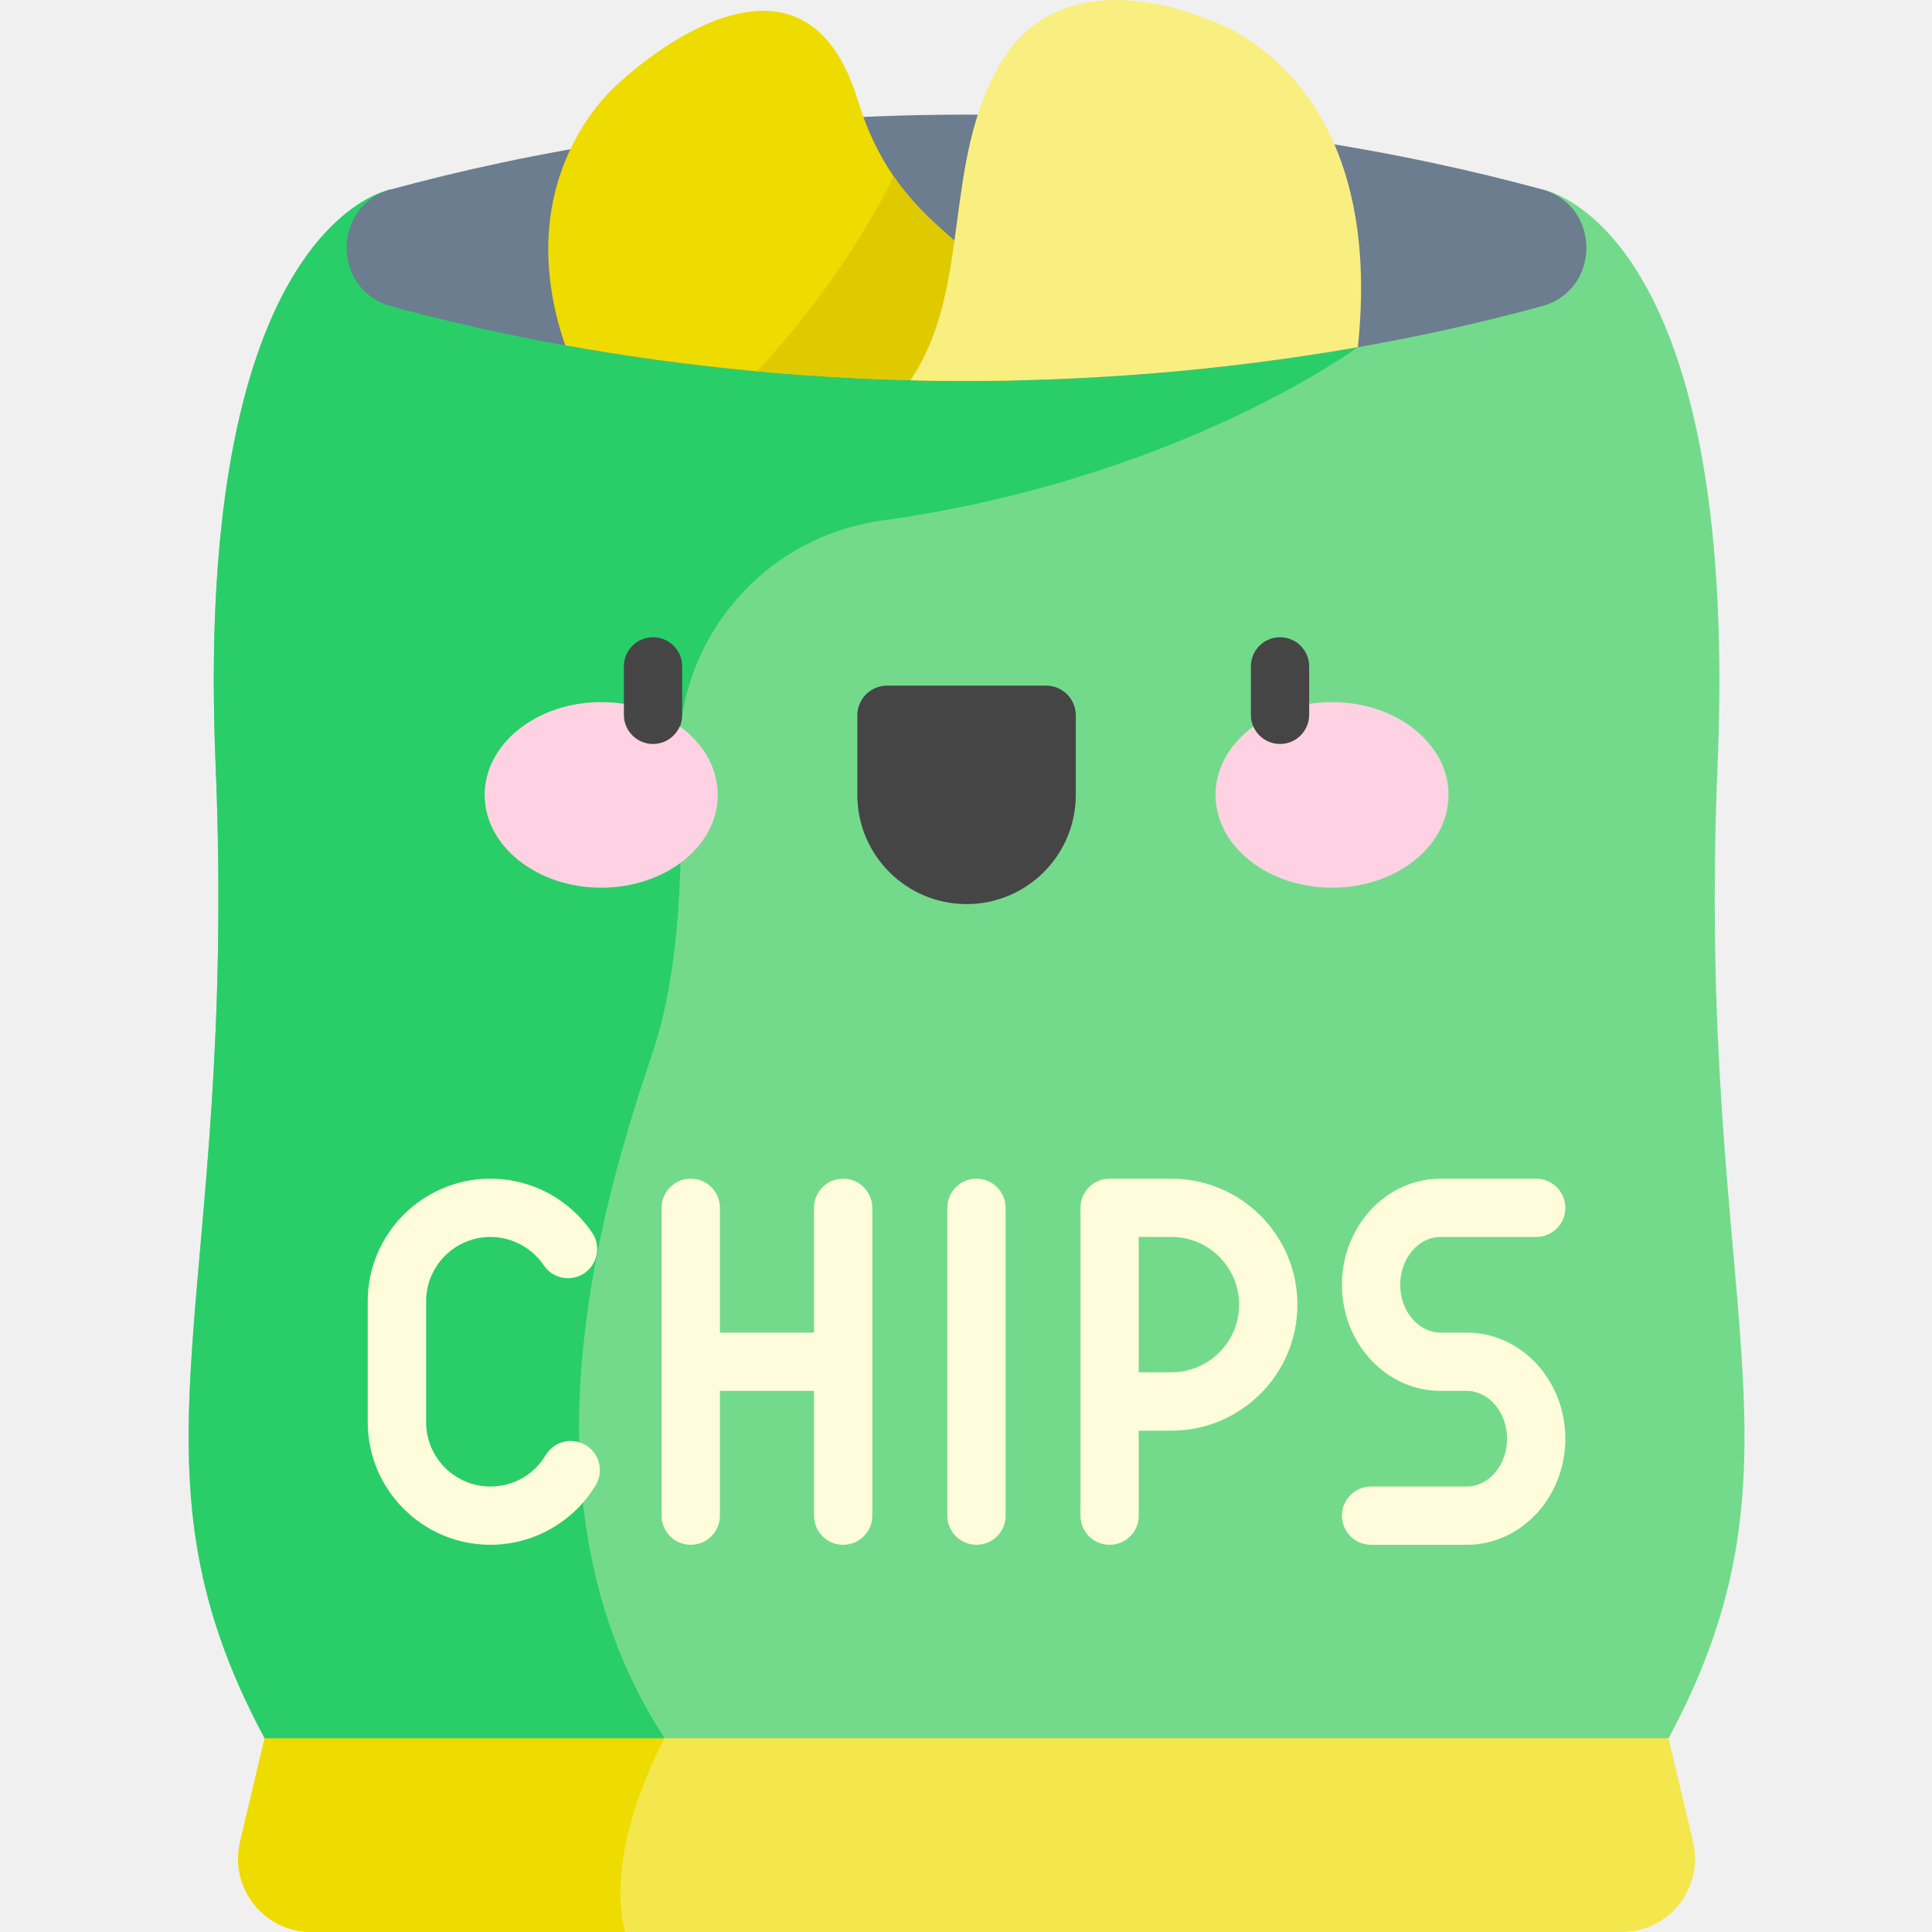
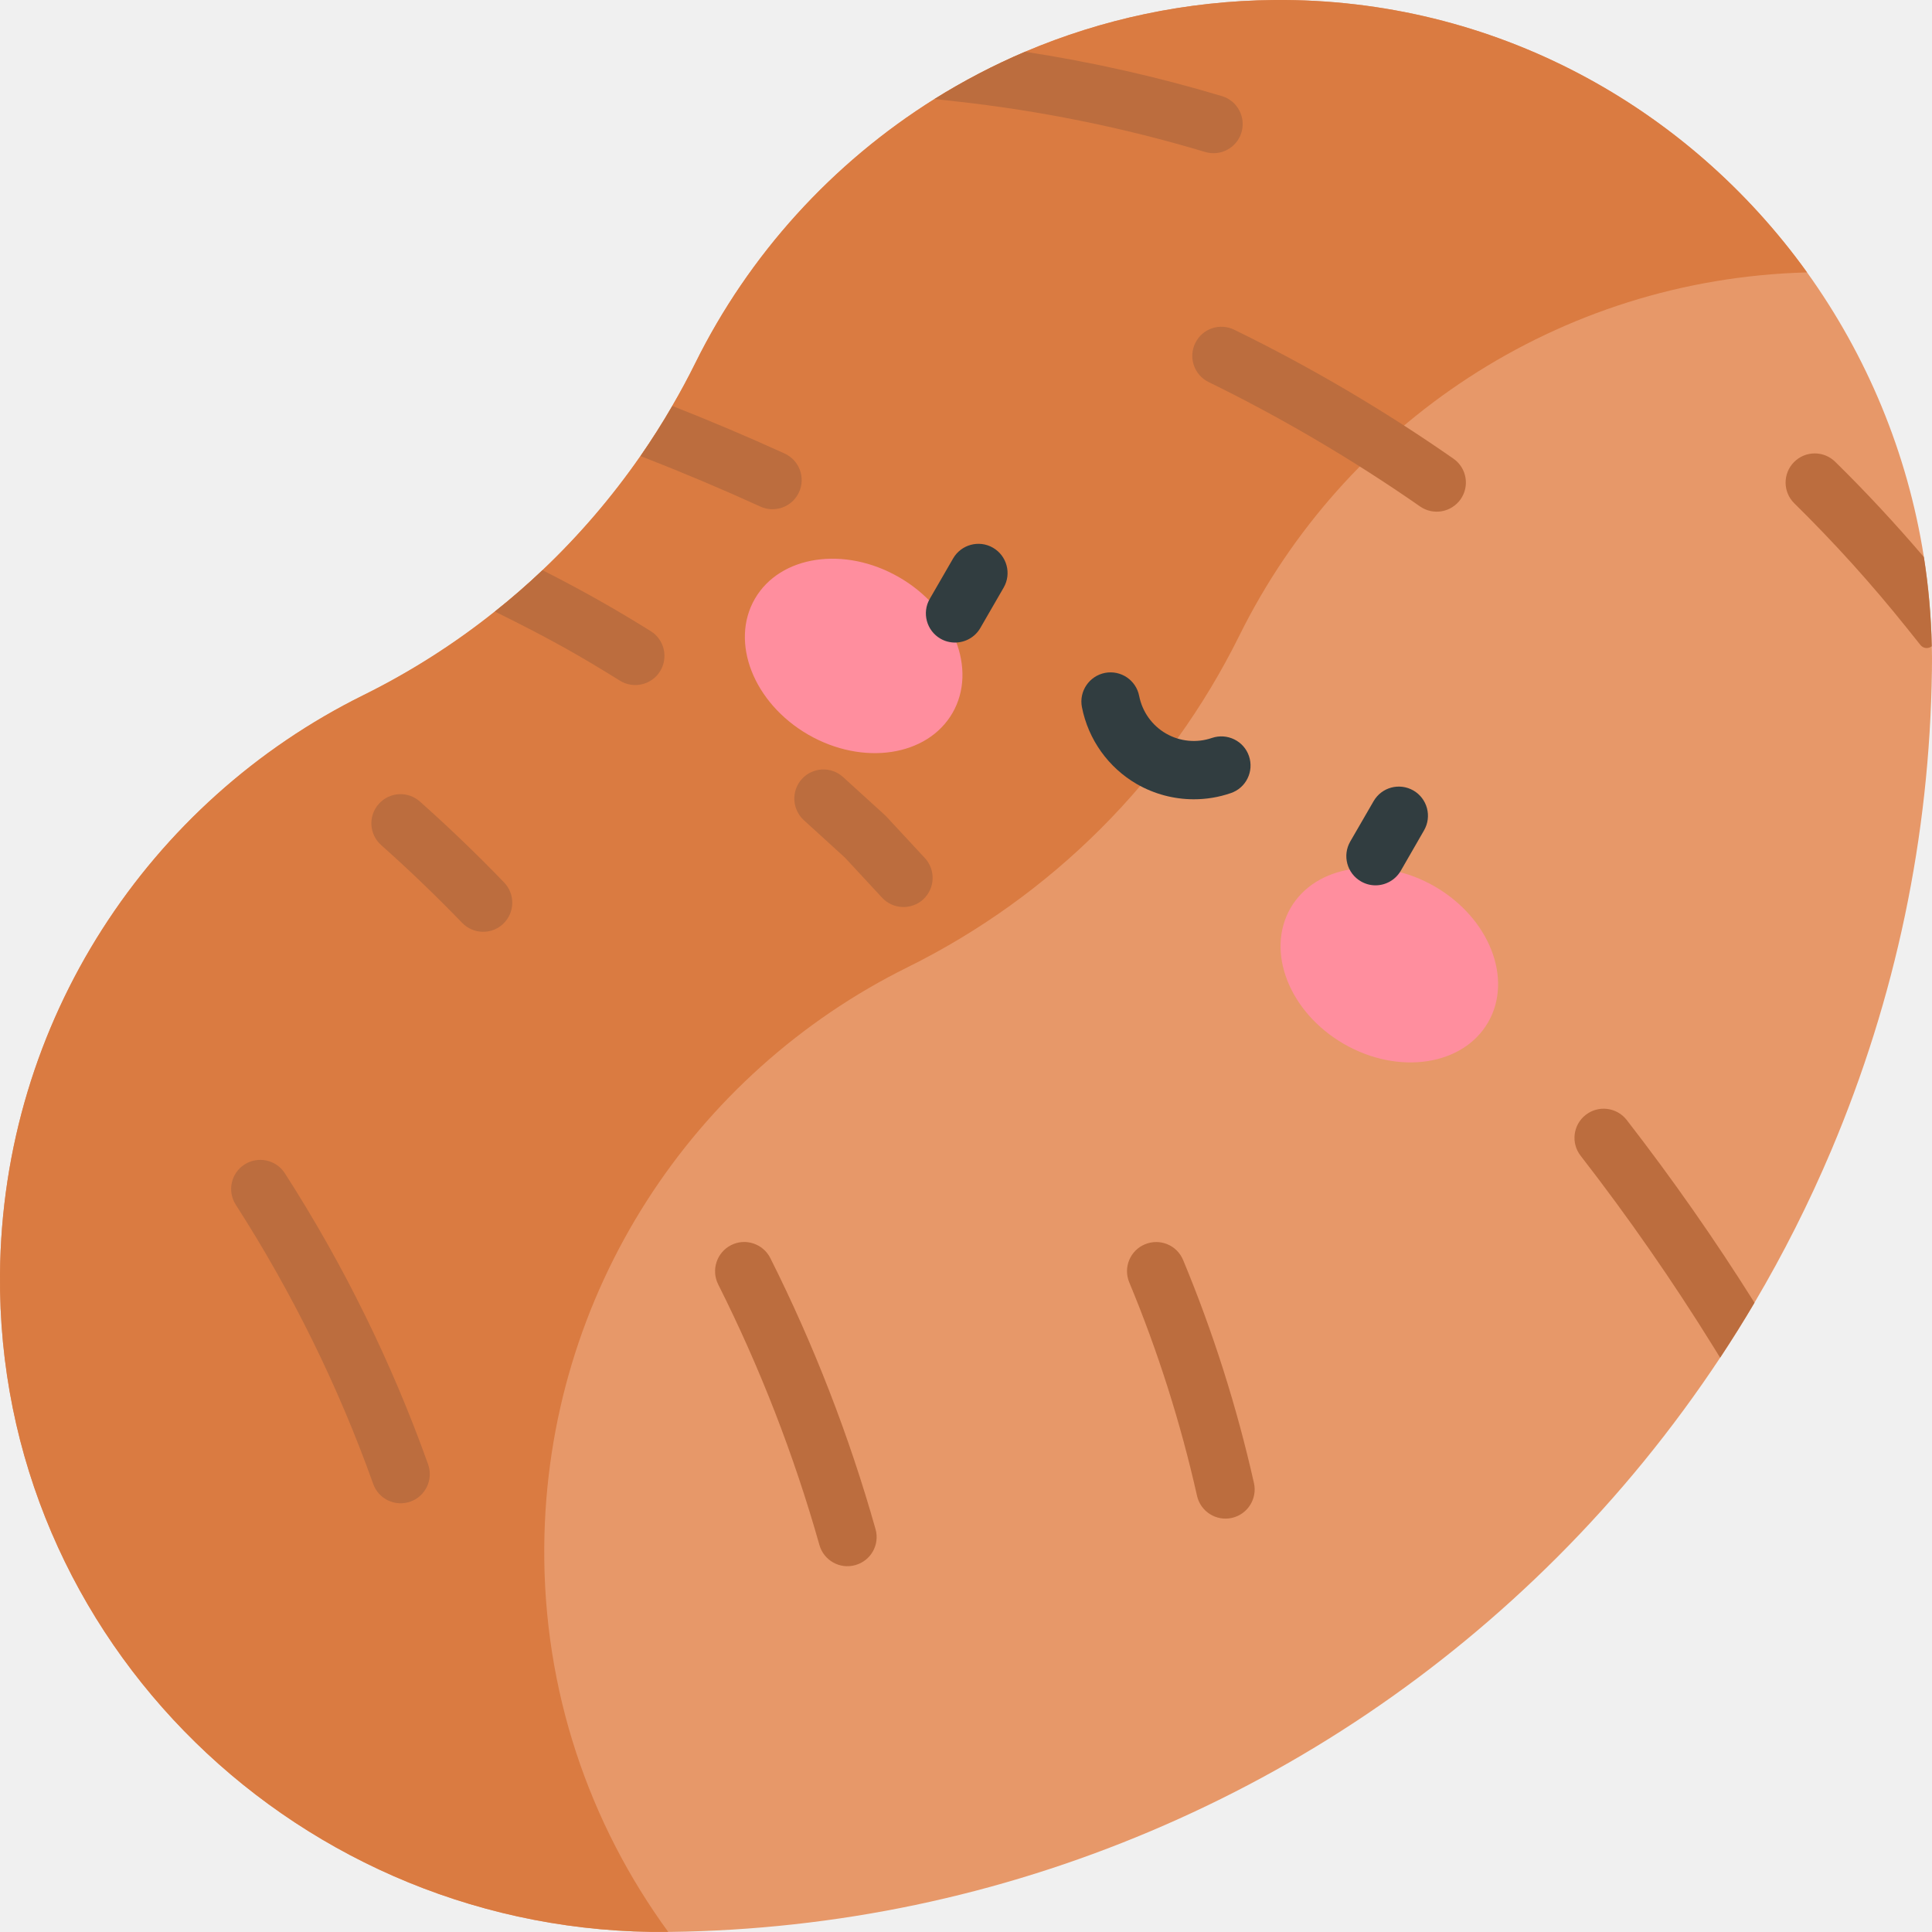
<svg xmlns="http://www.w3.org/2000/svg" width="24" height="24" viewBox="0 0 24 24" fill="none">
-   <g clip-path="url(#clip0_207_1249)">
-     <path d="M20.727 21.594L12.007 20.646L3.286 21.594L2.982 22.881C2.847 23.452 3.28 24 3.867 24H20.147C20.734 24 21.167 23.452 21.032 22.881L20.727 21.594Z" fill="#F4E74D" />
-     <path d="M8.257 21.594V21.054L3.286 21.594L2.982 22.881C2.847 23.452 3.28 24 3.867 24H7.766C7.492 22.955 8.257 21.594 8.257 21.594Z" fill="#EEDB00" />
-     <path d="M21.337 9.488C21.617 2.745 19.153 2.352 19.153 2.352H4.861C4.861 2.352 2.397 2.745 2.678 9.488C2.959 16.232 1.413 18.104 3.287 21.593H20.728C22.601 18.104 21.055 16.232 21.337 9.488Z" fill="#73DA8C" />
-     <path d="M8.112 13.059C8.446 12.064 8.494 10.705 8.439 9.49C8.371 7.981 9.462 6.674 10.958 6.466C14.637 5.957 16.868 4.313 16.868 4.313V2.352H4.861C4.861 2.352 2.397 2.745 2.678 9.488C2.959 16.232 1.413 18.104 3.287 21.593H8.257C6.335 18.661 7.481 14.939 8.112 13.059V13.059Z" fill="#29CE69" />
-     <path d="M12.007 1.424C8.961 1.424 6.488 1.908 4.86 2.352C4.122 2.554 4.122 3.603 4.86 3.804C6.488 4.249 8.961 4.733 12.007 4.733C15.053 4.733 17.525 4.249 19.153 3.804C19.891 3.603 19.891 2.554 19.153 2.352C17.525 1.908 15.053 1.424 12.007 1.424V1.424Z" fill="#6B7D8E" />
-     <path d="M12.008 4.732C12.271 4.732 12.528 4.728 12.782 4.721C12.782 2.947 11.268 3.251 10.655 1.242C9.934 -1.119 7.692 1.028 7.692 1.028C7.692 1.028 6.292 2.154 7.021 4.29C8.413 4.542 10.098 4.732 12.008 4.732Z" fill="#EEDB00" />
-     <path d="M11.101 2.19L11.092 2.204C11.092 2.204 10.569 3.363 9.404 4.613C10.214 4.687 11.084 4.732 12.007 4.732C12.269 4.732 12.527 4.728 12.781 4.721C12.781 3.296 11.803 3.211 11.101 2.19Z" fill="#DFCA00" />
-     <path d="M12.007 4.732C13.86 4.732 15.5 4.553 16.868 4.313C17.234 0.843 14.978 0.233 14.978 0.233C14.978 0.233 13.227 -0.559 12.434 0.776C11.691 2.028 12.085 3.573 11.31 4.724C11.539 4.729 11.771 4.732 12.007 4.732V4.732Z" fill="#F9EE80" />
-     <path d="M12.007 11.231C11.258 11.231 10.65 10.623 10.65 9.874V8.887C10.65 8.682 10.816 8.517 11.021 8.517H12.994C13.199 8.517 13.364 8.682 13.364 8.887V9.874C13.364 10.623 12.757 11.231 12.007 11.231Z" fill="#454545" />
-     <path d="M8.916 9.874C8.916 9.238 8.268 8.722 7.469 8.722C6.67 8.722 6.021 9.238 6.021 9.874C6.021 10.511 6.67 11.027 7.469 11.027C8.268 11.027 8.916 10.511 8.916 9.874Z" fill="#FFD2E3" />
-     <path d="M17.994 9.874C17.994 9.238 17.346 8.722 16.547 8.722C15.748 8.722 15.1 9.238 15.1 9.874C15.1 10.511 15.748 11.027 16.547 11.027C17.346 11.027 17.994 10.511 17.994 9.874V9.874Z" fill="#FFD2E3" />
-     <path d="M15.901 9.242C15.701 9.242 15.539 9.079 15.539 8.88V8.278C15.539 8.078 15.701 7.916 15.901 7.916C16.101 7.916 16.263 8.078 16.263 8.278V8.88C16.263 9.079 16.101 9.242 15.901 9.242Z" fill="#454545" />
-     <path d="M8.112 9.242C7.912 9.242 7.75 9.079 7.75 8.88V8.278C7.75 8.078 7.912 7.916 8.112 7.916C8.312 7.916 8.474 8.078 8.474 8.278V8.88C8.474 9.079 8.312 9.242 8.112 9.242Z" fill="#454545" />
-     <path d="M7.276 17.952C7.104 17.849 6.882 17.905 6.779 18.076C6.633 18.32 6.376 18.466 6.092 18.466C5.651 18.466 5.293 18.107 5.293 17.666V16.166C5.293 15.725 5.651 15.366 6.092 15.366C6.358 15.366 6.606 15.498 6.756 15.719C6.868 15.884 7.093 15.928 7.259 15.816C7.424 15.704 7.468 15.479 7.356 15.313C7.072 14.893 6.599 14.642 6.092 14.642C5.252 14.642 4.568 15.325 4.568 16.166V17.666C4.568 18.507 5.252 19.19 6.092 19.19C6.625 19.19 7.126 18.906 7.4 18.449C7.503 18.277 7.447 18.055 7.276 17.952V17.952Z" fill="#FFFCDC" />
-     <path d="M12.13 14.642C11.93 14.642 11.768 14.804 11.768 15.004V18.828C11.768 19.028 11.93 19.19 12.13 19.19C12.33 19.19 12.492 19.028 12.492 18.828V15.004C12.492 14.804 12.33 14.642 12.13 14.642Z" fill="#FFFCDC" />
-     <path d="M10.474 14.642C10.274 14.642 10.112 14.804 10.112 15.004V16.554H8.943V15.004C8.943 14.804 8.781 14.642 8.581 14.642C8.381 14.642 8.219 14.804 8.219 15.004V18.828C8.219 19.028 8.381 19.19 8.581 19.19C8.781 19.19 8.943 19.028 8.943 18.828V17.278H10.112V18.828C10.112 19.028 10.274 19.19 10.474 19.19C10.674 19.19 10.836 19.028 10.836 18.828V15.004C10.836 14.804 10.674 14.642 10.474 14.642Z" fill="#FFFCDC" />
-     <path d="M14.552 14.642H13.784C13.584 14.642 13.422 14.804 13.422 15.004V18.828C13.422 19.028 13.584 19.19 13.784 19.19C13.984 19.19 14.146 19.028 14.146 18.828V17.772H14.552C15.415 17.772 16.117 17.07 16.117 16.207C16.117 15.344 15.415 14.642 14.552 14.642ZM14.552 17.047H14.146V15.366H14.552C15.016 15.366 15.393 15.743 15.393 16.207C15.393 16.67 15.016 17.047 14.552 17.047V17.047Z" fill="#FFFCDC" />
-     <path d="M18.22 16.554H17.895C17.619 16.554 17.394 16.287 17.394 15.96C17.394 15.632 17.619 15.366 17.895 15.366H19.083C19.283 15.366 19.445 15.204 19.445 15.004C19.445 14.804 19.283 14.642 19.083 14.642H17.895C17.22 14.642 16.67 15.233 16.67 15.96C16.67 16.687 17.22 17.278 17.895 17.278H18.22C18.496 17.278 18.721 17.545 18.721 17.872C18.721 18.2 18.496 18.466 18.22 18.466H17.032C16.832 18.466 16.67 18.628 16.67 18.828C16.67 19.028 16.832 19.19 17.032 19.19H18.22C18.896 19.19 19.445 18.599 19.445 17.872C19.445 17.145 18.896 16.554 18.22 16.554V16.554Z" fill="#FFFCDC" />
+   <g clip-path="url(#clip0_189_1112)">
+     <path d="M23.998 8.028C23.99 7.652 23.956 7.282 23.899 6.919C23.695 5.617 23.186 4.412 22.448 3.384C20.966 1.323 18.56 -0.023 15.83 0C14.733 0.01 13.688 0.238 12.736 0.642C12.344 0.809 11.968 1.006 11.61 1.229C10.339 2.025 9.304 3.162 8.636 4.513C8.547 4.693 8.452 4.869 8.352 5.042C8.228 5.256 8.096 5.463 7.956 5.665C7.599 6.179 7.192 6.654 6.739 7.083C6.55 7.262 6.353 7.434 6.148 7.596C5.645 7.998 5.097 8.347 4.513 8.636C1.858 9.949 0.027 12.674 0 15.83C-0.039 20.391 3.743 24.048 8.301 23.999C8.31 23.999 8.319 23.999 8.328 23.999C10.391 23.971 12.396 23.55 14.292 22.748C16.186 21.947 17.886 20.801 19.344 19.344C20.106 18.582 20.781 17.753 21.368 16.866C21.516 16.642 21.659 16.414 21.795 16.182C22.153 15.576 22.471 14.946 22.748 14.292C23.55 12.396 23.971 10.391 23.999 8.328C24.001 8.228 24 8.127 23.998 8.028V8.028Z" fill="#E79869" />
+     <path d="M11.273 12.016C13.064 11.13 14.511 9.683 15.397 7.893C16.69 5.279 19.353 3.465 22.448 3.384C20.966 1.323 18.56 -0.023 15.83 0C14.733 0.01 13.688 0.238 12.736 0.642C12.344 0.809 11.968 1.006 11.61 1.229C10.339 2.025 9.304 3.162 8.636 4.513C8.547 4.693 8.452 4.869 8.351 5.042C8.228 5.256 8.096 5.463 7.956 5.665C7.599 6.179 7.191 6.654 6.739 7.083C6.55 7.262 6.353 7.434 6.148 7.596C5.645 7.998 5.097 8.347 4.513 8.636C1.858 9.949 0.027 12.674 0 15.83C-0.039 20.391 3.743 24.048 8.301 23.999C7.321 22.656 6.746 21.003 6.761 19.21C6.788 16.055 8.619 13.329 11.273 12.016V12.016Z" fill="#DA7B41" />
+     <path d="M22.798 5.737C22.655 5.596 22.426 5.598 22.285 5.741C22.145 5.884 22.147 6.113 22.29 6.253C22.788 6.743 23.256 7.261 23.692 7.807L23.856 8.012C23.89 8.056 23.954 8.063 23.997 8.028C23.989 7.652 23.956 7.282 23.899 6.92C23.549 6.51 23.181 6.113 22.798 5.737Z" fill="#BC6D3E" />
+     <path d="M14.971 1.888C15.163 1.945 15.365 1.836 15.422 1.645V1.645C15.479 1.453 15.37 1.251 15.179 1.194H15.179C14.38 0.954 13.561 0.77 12.735 0.643C12.343 0.809 11.967 1.006 11.609 1.23L11.871 1.259C12.919 1.374 13.962 1.585 14.971 1.888Z" fill="#BC6D3E" />
+     <path d="M19.699 13.849C19.541 13.971 19.512 14.199 19.635 14.357C20.221 15.112 20.774 15.907 21.278 16.72L21.368 16.866C21.516 16.642 21.659 16.414 21.795 16.183C21.305 15.402 20.771 14.639 20.207 13.912C20.084 13.755 19.857 13.726 19.699 13.849V13.849Z" fill="#BC6D3E" />
+     <path d="M9.446 6.293C9.628 6.376 9.843 6.296 9.926 6.114C10.009 5.932 9.929 5.717 9.747 5.634C9.289 5.425 8.82 5.227 8.353 5.043C8.229 5.256 8.097 5.464 7.957 5.666L8.03 5.694C8.505 5.88 8.982 6.081 9.446 6.293V6.293Z" fill="#BC6D3E" />
+     <path d="M8.199 8.34C8.305 8.17 8.254 7.946 8.083 7.84C7.747 7.631 7.326 7.38 6.739 7.083C6.55 7.263 6.353 7.434 6.148 7.597C6.862 7.95 7.212 8.152 7.7 8.455C7.87 8.561 8.093 8.509 8.199 8.34V8.34Z" fill="#BC6D3E" />
+     <path d="M10.991 10.124L10.473 9.653C10.325 9.518 10.096 9.529 9.961 9.677C9.827 9.825 9.838 10.054 9.986 10.189L10.48 10.639C10.488 10.646 10.495 10.653 10.502 10.66L10.958 11.152C11.094 11.298 11.323 11.307 11.47 11.171C11.616 11.035 11.625 10.806 11.489 10.659L11.012 10.145C11.005 10.138 10.998 10.13 10.991 10.124Z" fill="#BC6D3E" />
+     <path d="M11.832 8.857C12.144 8.317 11.847 7.562 11.169 7.171C10.491 6.779 9.689 6.899 9.377 7.439C9.065 7.979 9.362 8.734 10.04 9.126C10.718 9.517 11.52 9.397 11.832 8.857Z" fill="#FF8E9E" />
+     <path d="M18.486 12.699C18.798 12.159 18.501 11.404 17.823 11.012C17.145 10.621 16.343 10.741 16.031 11.281C15.72 11.821 16.016 12.576 16.694 12.968C17.372 13.359 18.175 13.239 18.486 12.699Z" fill="#FF8E9E" />
+     <path d="M12.335 6.804C12.162 6.704 11.94 6.764 11.84 6.937L11.55 7.439C11.45 7.612 11.51 7.834 11.683 7.934C11.74 7.967 11.802 7.982 11.864 7.982C11.989 7.982 12.111 7.917 12.178 7.801L12.468 7.299C12.568 7.126 12.508 6.904 12.335 6.804V6.804Z" fill="#313D40" />
+     <path d="M17.558 9.82C17.384 9.72 17.163 9.779 17.063 9.953L16.773 10.454C16.673 10.628 16.733 10.849 16.906 10.949C16.963 10.982 17.025 10.998 17.087 10.998C17.212 10.998 17.333 10.933 17.401 10.817L17.69 10.315C17.79 10.142 17.731 9.92 17.558 9.82Z" fill="#313D40" />
+     <path d="M15.055 9.167C14.866 9.232 14.657 9.212 14.484 9.112C14.311 9.012 14.19 8.842 14.151 8.645C14.113 8.449 13.923 8.321 13.726 8.359C13.53 8.398 13.402 8.588 13.44 8.784C13.519 9.187 13.768 9.535 14.122 9.74C14.34 9.865 14.584 9.929 14.83 9.929C14.985 9.929 15.14 9.904 15.29 9.852C15.479 9.788 15.58 9.582 15.515 9.392C15.451 9.203 15.244 9.103 15.055 9.167V9.167Z" fill="#313D40" />
+     <path d="M14.697 15.652L14.697 15.652C14.62 15.467 14.408 15.38 14.223 15.457L14.223 15.457C14.039 15.533 13.951 15.745 14.028 15.93C14.384 16.786 14.667 17.678 14.87 18.582V18.582C14.914 18.777 15.108 18.9 15.303 18.856H15.303C15.498 18.812 15.621 18.618 15.577 18.423C15.365 17.479 15.069 16.546 14.697 15.652V15.652Z" fill="#BC6D3E" />
+     <path d="M9.569 15.628C9.479 15.45 9.261 15.377 9.083 15.467C8.904 15.557 8.832 15.775 8.921 15.954C9.441 16.988 9.864 18.078 10.179 19.192C10.233 19.385 10.434 19.497 10.626 19.442H10.626C10.819 19.388 10.931 19.188 10.876 18.995C10.549 17.837 10.109 16.704 9.569 15.628V15.628Z" fill="#BC6D3E" />
+     <path d="M5.216 9.957L5.216 9.957C5.067 9.824 4.838 9.837 4.705 9.987L4.705 9.987C4.572 10.136 4.585 10.365 4.735 10.498C5.081 10.806 5.419 11.131 5.741 11.464C5.88 11.608 6.109 11.613 6.253 11.474C6.397 11.335 6.401 11.106 6.262 10.962C5.928 10.615 5.576 10.277 5.216 9.957V9.957Z" fill="#BC6D3E" />
+     <path d="M3.538 14.574C3.43 14.406 3.205 14.358 3.037 14.466C2.869 14.574 2.821 14.798 2.929 14.966C3.627 16.052 4.202 17.218 4.636 18.434V18.434C4.703 18.622 4.91 18.721 5.099 18.653L5.099 18.653C5.287 18.586 5.385 18.379 5.318 18.19V18.19C4.865 16.923 4.266 15.706 3.538 14.574V14.574Z" fill="#BC6D3E" />
+     <path d="M15.332 4.096C15.152 4.008 14.935 4.082 14.848 4.262C14.76 4.441 14.834 4.658 15.014 4.746C15.925 5.192 16.808 5.712 17.64 6.291C17.805 6.406 18.03 6.365 18.145 6.201C18.259 6.037 18.219 5.811 18.054 5.697C17.192 5.096 16.276 4.557 15.332 4.096V4.096Z" fill="#BC6D3E" />
  </g>
  <defs>
-     <clipPath id="clip0_207_1249">
+     <clipPath id="clip0_189_1112">
      <rect width="24" height="24" fill="white" />
    </clipPath>
  </defs>
</svg>
